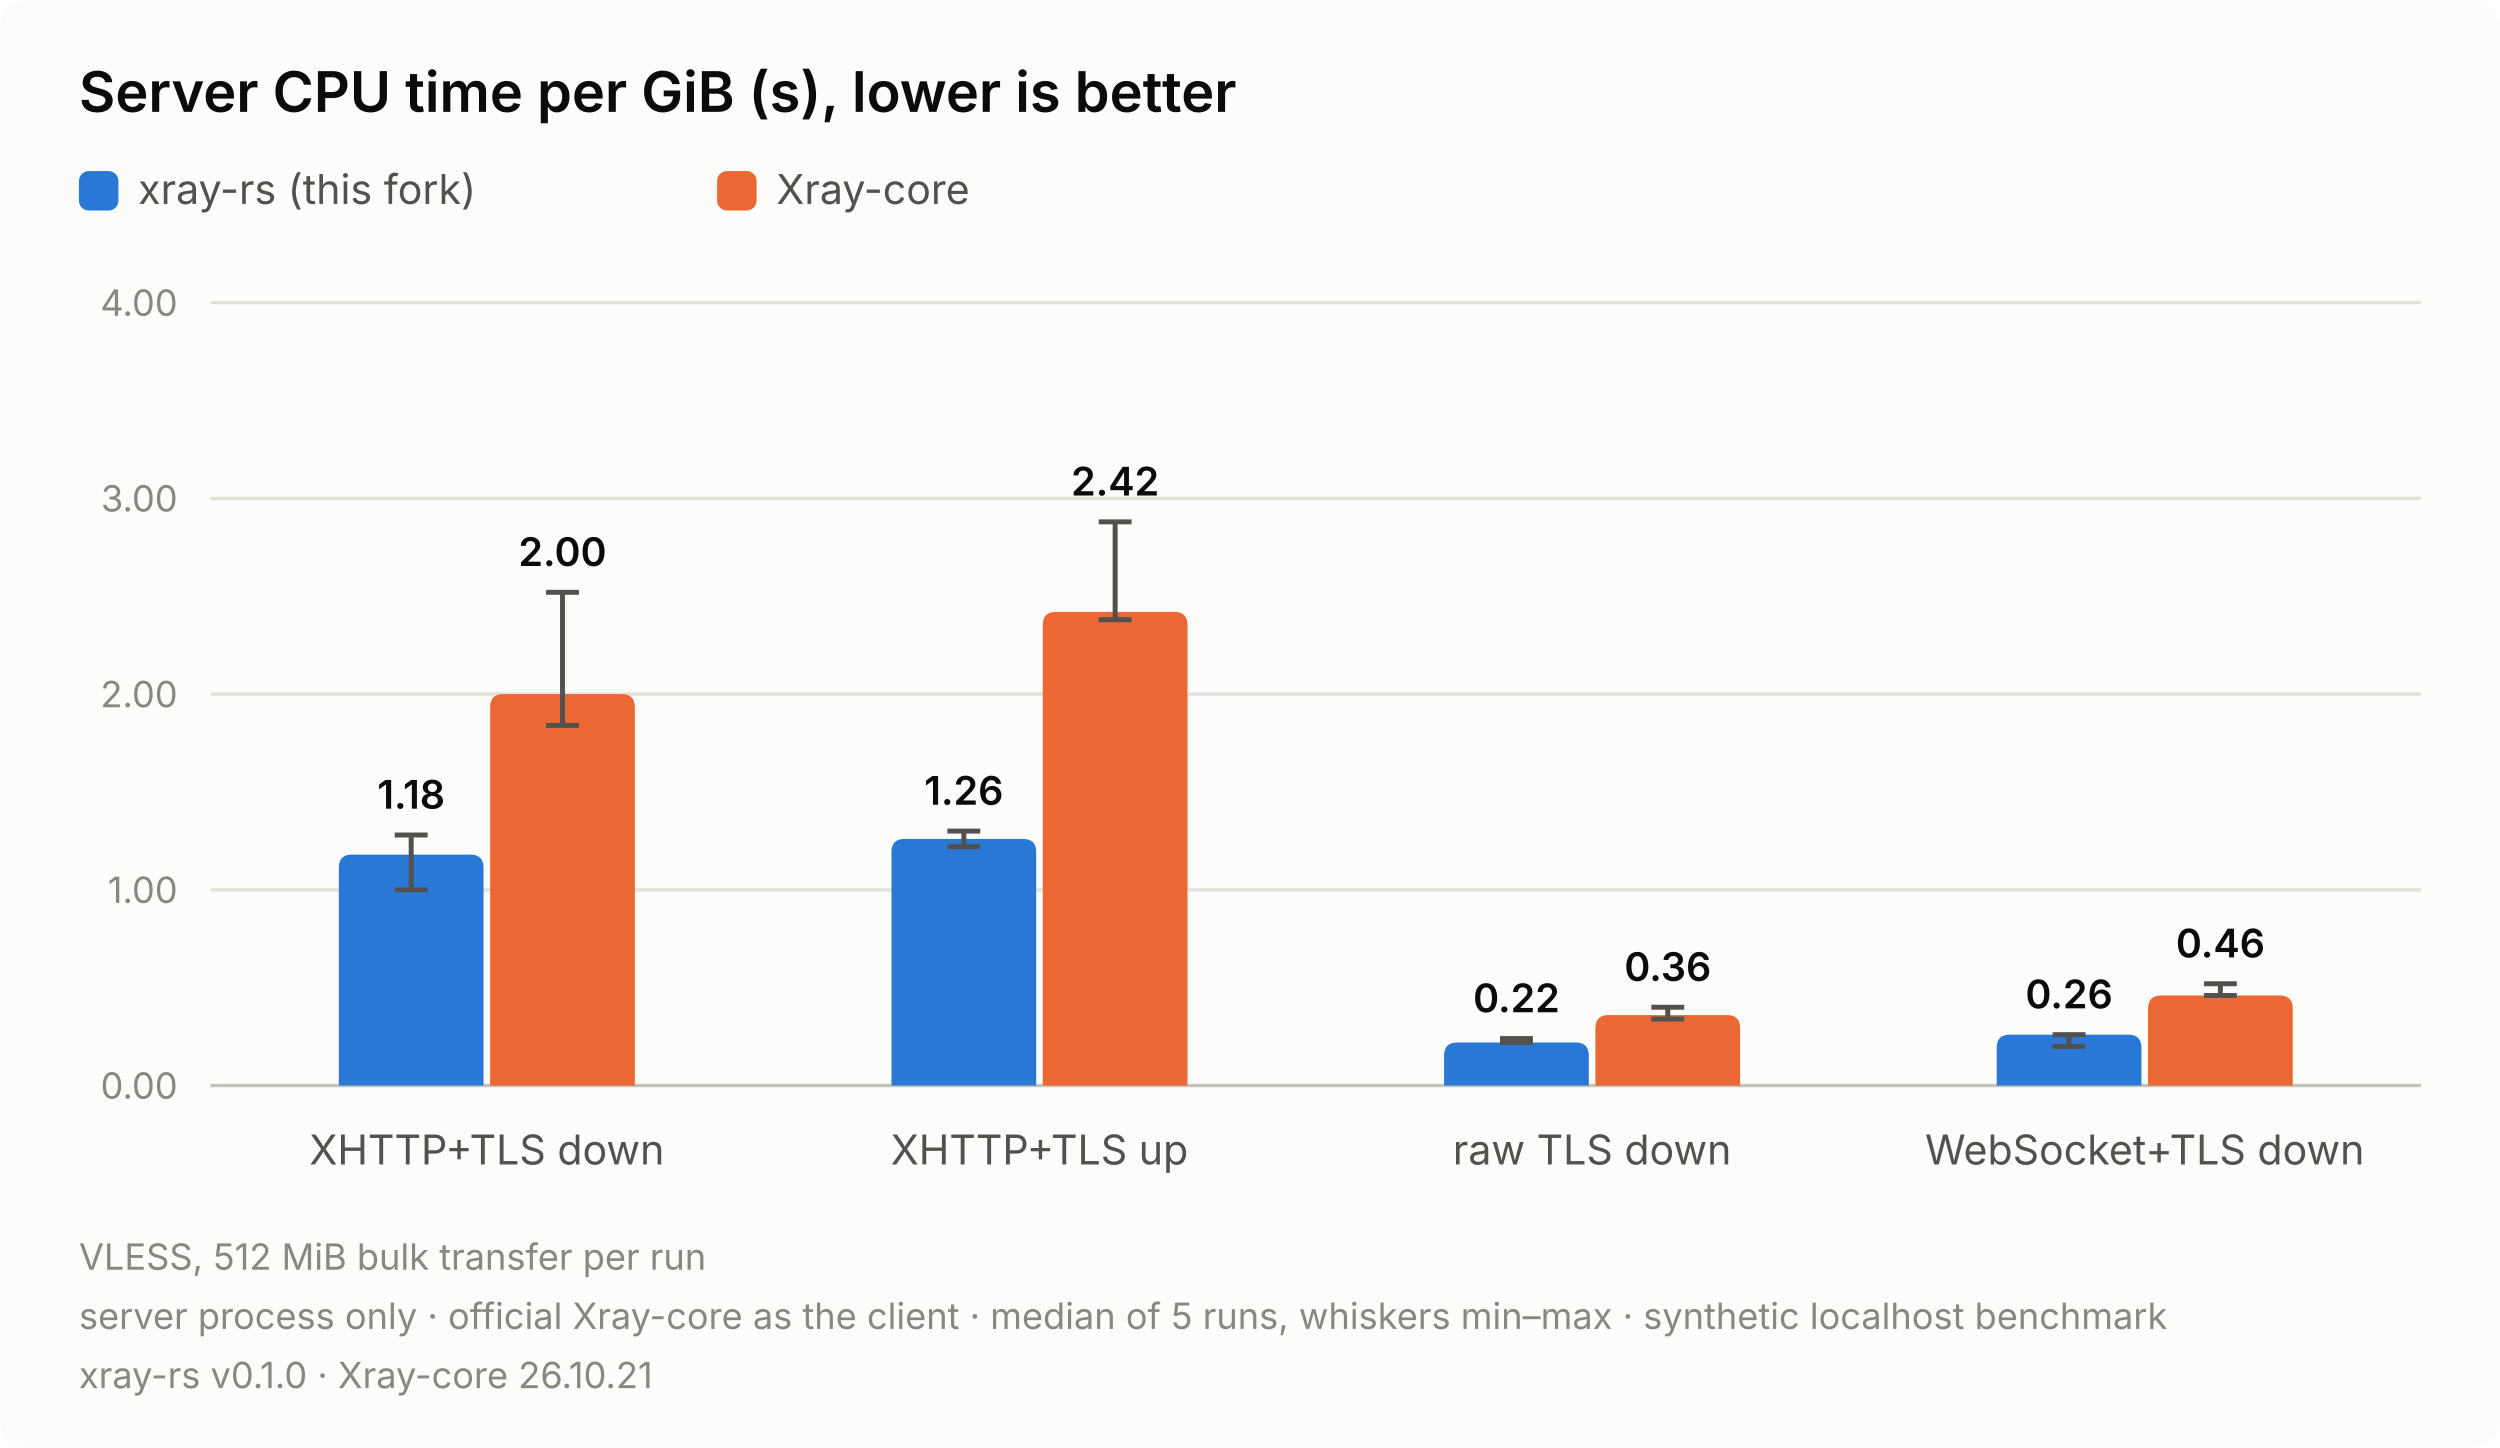
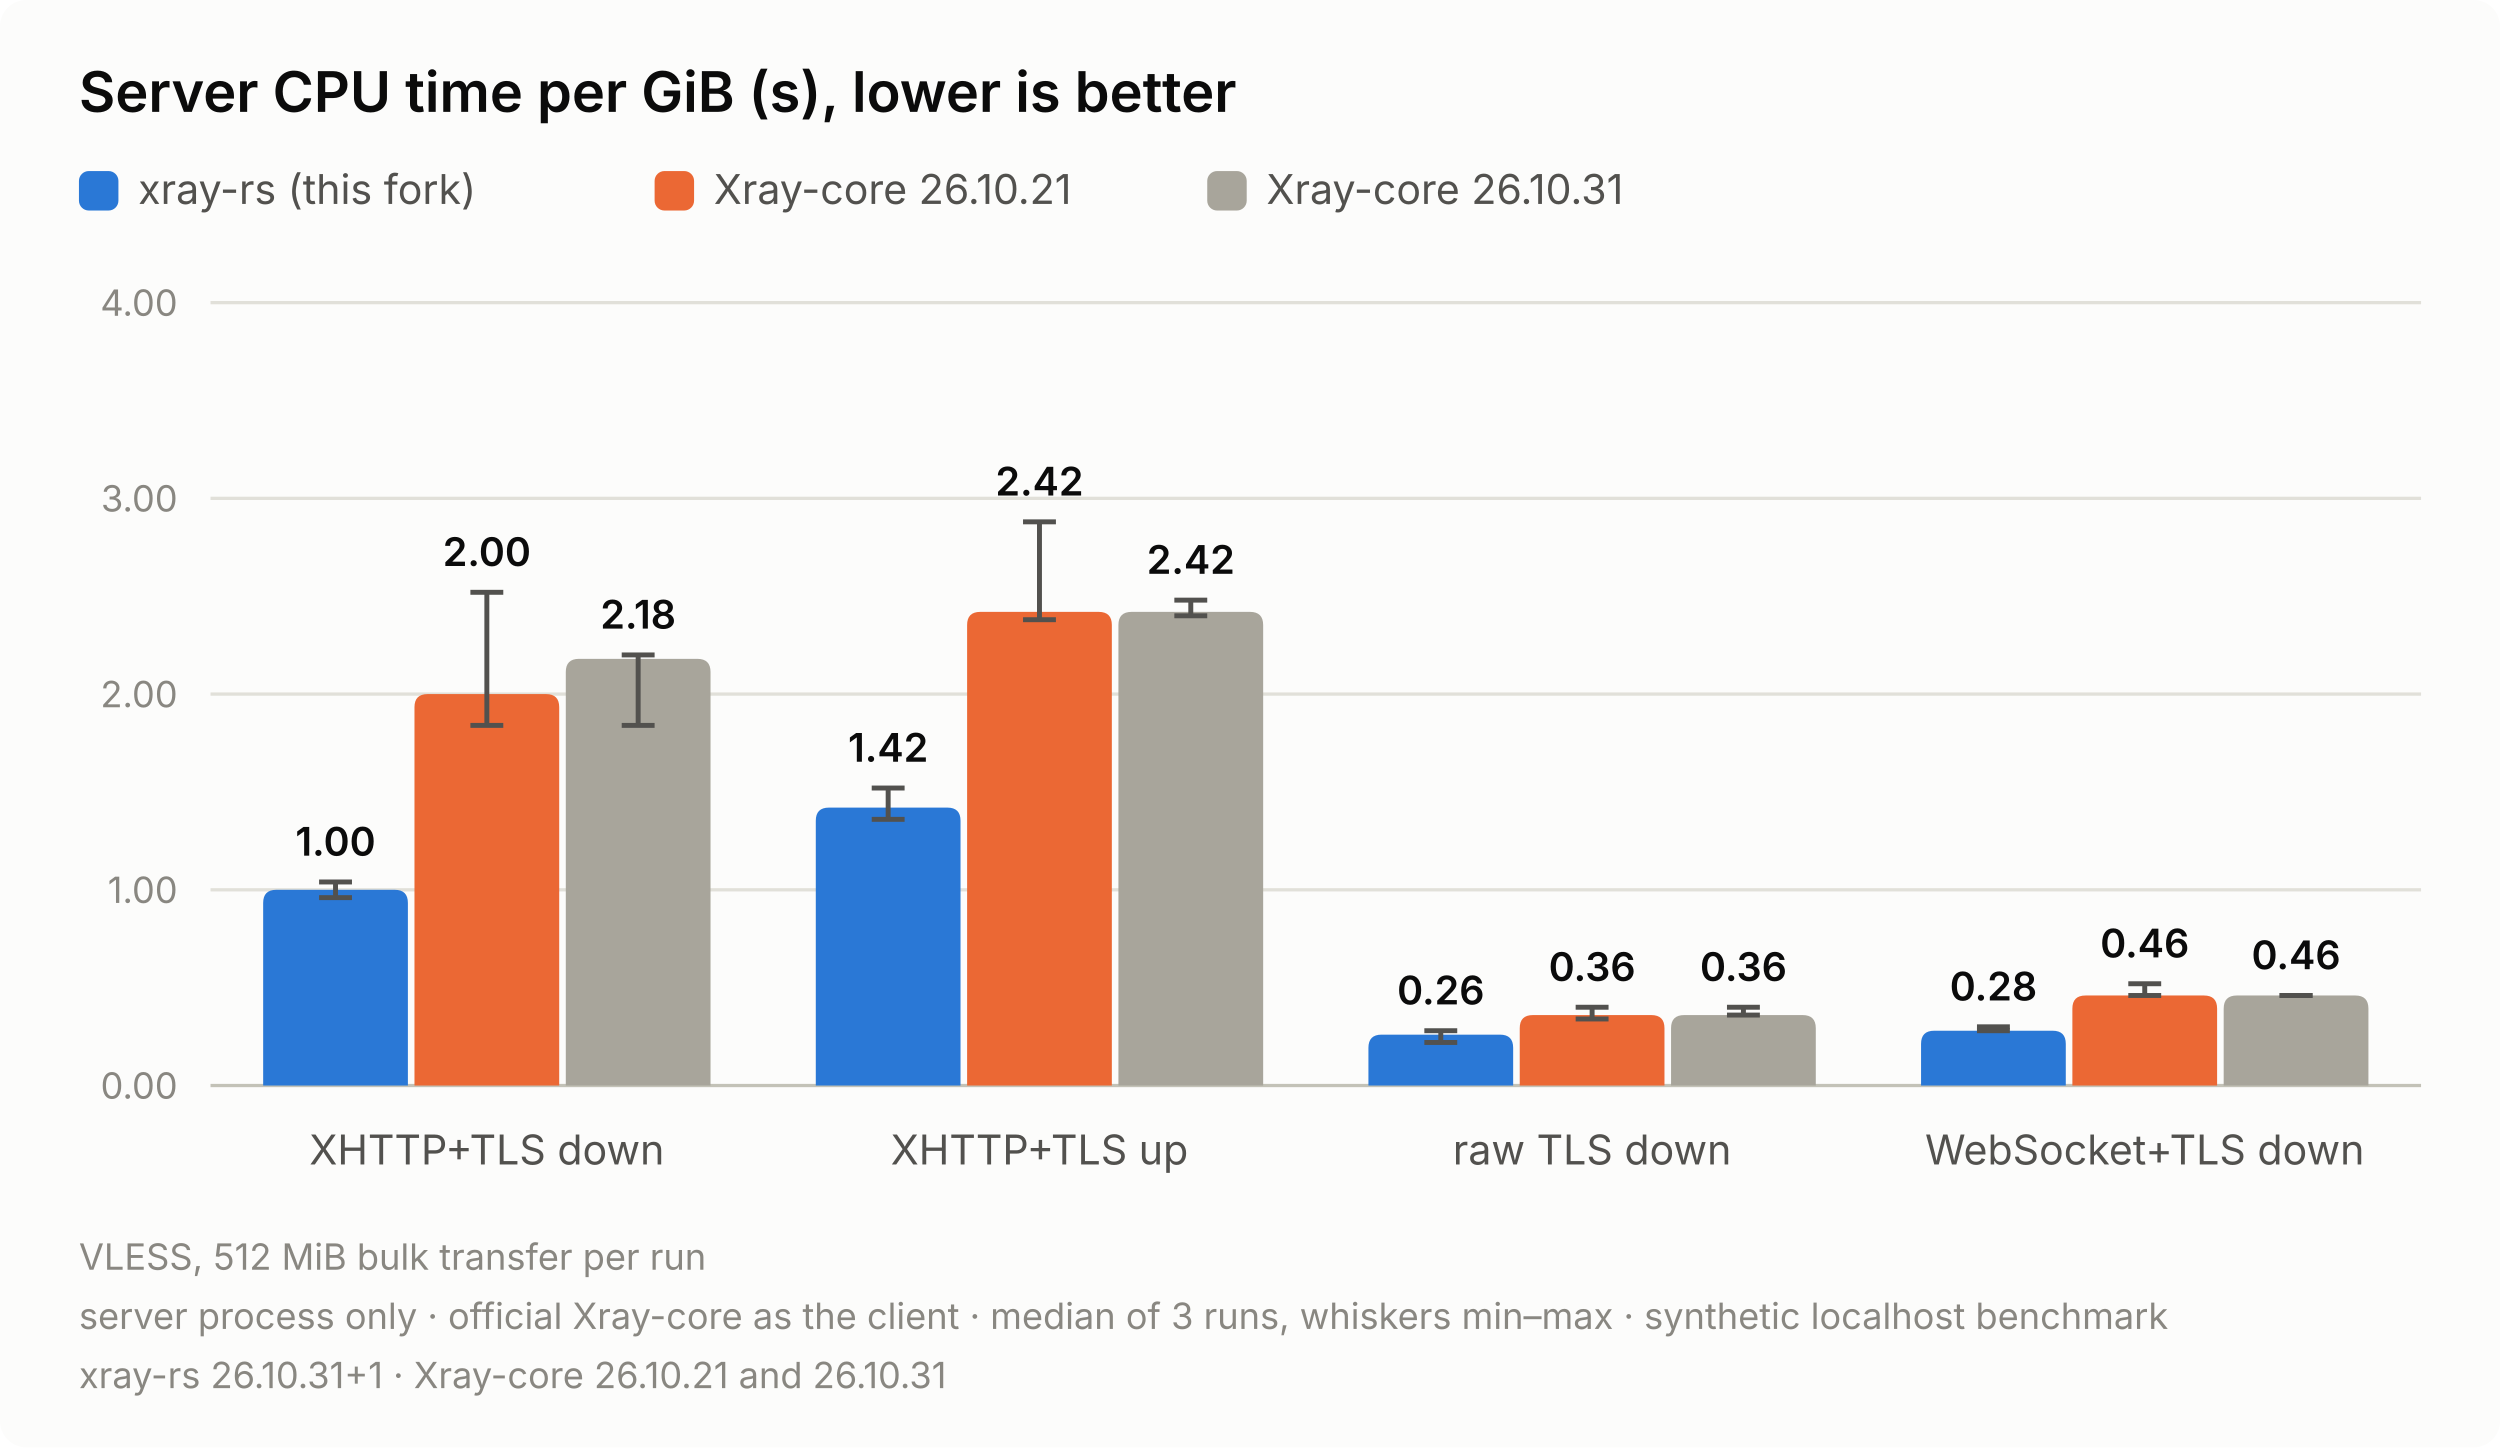
<svg xmlns="http://www.w3.org/2000/svg" width="760" height="440" viewBox="0 0 760 440" role="img" aria-label="Server CPU time per GiB (s), lower is better">
  <rect width="760" height="440" fill="#fcfcfb" rx="8" />
  <text x="24" y="34" font-family="system-ui, -apple-system, 'Segoe UI', sans-serif" font-size="17" font-weight="600" fill="#0b0b0b">Server CPU time per GiB (s), lower is better</text>
  <rect x="24" y="52" width="12" height="12" rx="3" fill="#2a78d6" />
  <text x="42" y="62" font-family="system-ui, -apple-system, 'Segoe UI', sans-serif" font-size="12.5" fill="#52514e">xray-rs (this fork)</text>
-   <rect x="218" y="52" width="12" height="12" rx="3" fill="#eb6834" />
-   <text x="236" y="62" font-family="system-ui, -apple-system, 'Segoe UI', sans-serif" font-size="12.5" fill="#52514e">Xray-core</text>
+   <rect x="199" y="52" width="12" height="12" rx="3" fill="#eb6834" />
+   <text x="217" y="62" font-family="system-ui, -apple-system, 'Segoe UI', sans-serif" font-size="12.5" fill="#52514e">Xray-core 26.10.21</text>
+   <rect x="367" y="52" width="12" height="12" rx="3" fill="#a8a59b" />
+   <text x="385" y="62" font-family="system-ui, -apple-system, 'Segoe UI', sans-serif" font-size="12.5" fill="#52514e">Xray-core 26.10.31</text>
  <text x="54" y="334.00" font-family="system-ui, -apple-system, 'Segoe UI', sans-serif" font-size="11" fill="#898781" text-anchor="end">0.00</text>
  <line x1="64" y1="270.50" x2="736" y2="270.50" stroke="#e1e0d9" stroke-width="1" />
  <text x="54" y="274.50" font-family="system-ui, -apple-system, 'Segoe UI', sans-serif" font-size="11" fill="#898781" text-anchor="end">1.00</text>
  <line x1="64" y1="211.00" x2="736" y2="211.00" stroke="#e1e0d9" stroke-width="1" />
  <text x="54" y="215.00" font-family="system-ui, -apple-system, 'Segoe UI', sans-serif" font-size="11" fill="#898781" text-anchor="end">2.00</text>
  <line x1="64" y1="151.50" x2="736" y2="151.50" stroke="#e1e0d9" stroke-width="1" />
  <text x="54" y="155.50" font-family="system-ui, -apple-system, 'Segoe UI', sans-serif" font-size="11" fill="#898781" text-anchor="end">3.00</text>
  <line x1="64" y1="92.00" x2="736" y2="92.00" stroke="#e1e0d9" stroke-width="1" />
  <text x="54" y="96.00" font-family="system-ui, -apple-system, 'Segoe UI', sans-serif" font-size="11" fill="#898781" text-anchor="end">4.00</text>
  <line x1="64" y1="330" x2="736" y2="330" stroke="#c3c2b7" stroke-width="1" />
-   <path d="M 103.00 330.00 L 103.00 263.79 Q 103.00 259.79 107.00 259.79 L 143.00 259.79 Q 147.00 259.79 147.00 263.79 L 147.00 330.00 Z" fill="#2a78d6" />
-   <line x1="125.00" y1="270.50" x2="125.00" y2="253.84" stroke="#52514e" stroke-width="1.5" />
-   <line x1="120.00" y1="270.50" x2="130.00" y2="270.50" stroke="#52514e" stroke-width="1.5" />
-   <line x1="120.00" y1="253.84" x2="130.00" y2="253.84" stroke="#52514e" stroke-width="1.5" />
-   <text x="125.00" y="245.84" font-family="system-ui, -apple-system, 'Segoe UI', sans-serif" font-size="12" font-weight="600" fill="#0b0b0b" text-anchor="middle">1.18</text>
-   <path d="M 149.00 330.00 L 149.00 215.00 Q 149.00 211.00 153.00 211.00 L 189.00 211.00 Q 193.00 211.00 193.00 215.00 L 193.00 330.00 Z" fill="#eb6834" />
-   <line x1="171.00" y1="220.52" x2="171.00" y2="180.06" stroke="#52514e" stroke-width="1.5" />
-   <line x1="166.00" y1="220.52" x2="176.00" y2="220.52" stroke="#52514e" stroke-width="1.5" />
-   <line x1="166.00" y1="180.06" x2="176.00" y2="180.06" stroke="#52514e" stroke-width="1.5" />
-   <text x="171.00" y="172.06" font-family="system-ui, -apple-system, 'Segoe UI', sans-serif" font-size="12" font-weight="600" fill="#0b0b0b" text-anchor="middle">2.00</text>
+   <path d="M 80.00 330.00 L 80.00 274.50 Q 80.00 270.50 84.00 270.50 L 120.00 270.50 Q 124.00 270.50 124.00 274.50 L 124.00 330.00 Z" fill="#2a78d6" />
+   <line x1="102.00" y1="272.88" x2="102.00" y2="268.12" stroke="#52514e" stroke-width="1.5" />
+   <line x1="97.00" y1="272.88" x2="107.00" y2="272.88" stroke="#52514e" stroke-width="1.5" />
+   <line x1="97.00" y1="268.12" x2="107.00" y2="268.12" stroke="#52514e" stroke-width="1.5" />
+   <text x="102.00" y="260.12" font-family="system-ui, -apple-system, 'Segoe UI', sans-serif" font-size="12" font-weight="600" fill="#0b0b0b" text-anchor="middle">1.00</text>
+   <path d="M 126.00 330.00 L 126.00 215.00 Q 126.00 211.00 130.00 211.00 L 166.00 211.00 Q 170.00 211.00 170.00 215.00 L 170.00 330.00 Z" fill="#eb6834" />
+   <line x1="148.00" y1="220.52" x2="148.00" y2="180.06" stroke="#52514e" stroke-width="1.5" />
+   <line x1="143.00" y1="220.52" x2="153.00" y2="220.52" stroke="#52514e" stroke-width="1.5" />
+   <line x1="143.00" y1="180.06" x2="153.00" y2="180.06" stroke="#52514e" stroke-width="1.5" />
+   <text x="148.00" y="172.06" font-family="system-ui, -apple-system, 'Segoe UI', sans-serif" font-size="12" font-weight="600" fill="#0b0b0b" text-anchor="middle">2.00</text>
+   <path d="M 172.00 330.00 L 172.00 204.29 Q 172.00 200.29 176.00 200.29 L 212.00 200.29 Q 216.00 200.29 216.00 204.29 L 216.00 330.00 Z" fill="#a8a59b" />
+   <line x1="194.00" y1="220.52" x2="194.00" y2="199.10" stroke="#52514e" stroke-width="1.5" />
+   <line x1="189.00" y1="220.52" x2="199.00" y2="220.52" stroke="#52514e" stroke-width="1.5" />
+   <line x1="189.00" y1="199.10" x2="199.00" y2="199.10" stroke="#52514e" stroke-width="1.5" />
+   <text x="194.00" y="191.10" font-family="system-ui, -apple-system, 'Segoe UI', sans-serif" font-size="12" font-weight="600" fill="#0b0b0b" text-anchor="middle">2.18</text>
  <text x="148.00" y="354" font-family="system-ui, -apple-system, 'Segoe UI', sans-serif" font-size="12.5" fill="#52514e" text-anchor="middle">XHTTP+TLS down</text>
-   <path d="M 271.00 330.00 L 271.00 259.03 Q 271.00 255.03 275.00 255.03 L 311.00 255.03 Q 315.00 255.03 315.00 259.03 L 315.00 330.00 Z" fill="#2a78d6" />
-   <line x1="293.00" y1="257.41" x2="293.00" y2="252.65" stroke="#52514e" stroke-width="1.5" />
-   <line x1="288.00" y1="257.41" x2="298.00" y2="257.41" stroke="#52514e" stroke-width="1.5" />
-   <line x1="288.00" y1="252.65" x2="298.00" y2="252.65" stroke="#52514e" stroke-width="1.5" />
-   <text x="293.00" y="244.65" font-family="system-ui, -apple-system, 'Segoe UI', sans-serif" font-size="12" font-weight="600" fill="#0b0b0b" text-anchor="middle">1.26</text>
-   <path d="M 317.00 330.00 L 317.00 190.01 Q 317.00 186.01 321.00 186.01 L 357.00 186.01 Q 361.00 186.01 361.00 190.01 L 361.00 330.00 Z" fill="#eb6834" />
-   <line x1="339.00" y1="188.39" x2="339.00" y2="158.64" stroke="#52514e" stroke-width="1.5" />
-   <line x1="334.00" y1="188.39" x2="344.00" y2="188.39" stroke="#52514e" stroke-width="1.5" />
-   <line x1="334.00" y1="158.64" x2="344.00" y2="158.64" stroke="#52514e" stroke-width="1.5" />
-   <text x="339.00" y="150.64" font-family="system-ui, -apple-system, 'Segoe UI', sans-serif" font-size="12" font-weight="600" fill="#0b0b0b" text-anchor="middle">2.42</text>
+   <path d="M 248.00 330.00 L 248.00 249.51 Q 248.00 245.51 252.00 245.51 L 288.00 245.51 Q 292.00 245.51 292.00 249.51 L 292.00 330.00 Z" fill="#2a78d6" />
+   <line x1="270.00" y1="249.08" x2="270.00" y2="239.56" stroke="#52514e" stroke-width="1.5" />
+   <line x1="265.00" y1="249.08" x2="275.00" y2="249.08" stroke="#52514e" stroke-width="1.5" />
+   <line x1="265.00" y1="239.56" x2="275.00" y2="239.56" stroke="#52514e" stroke-width="1.5" />
+   <text x="270.00" y="231.56" font-family="system-ui, -apple-system, 'Segoe UI', sans-serif" font-size="12" font-weight="600" fill="#0b0b0b" text-anchor="middle">1.42</text>
+   <path d="M 294.00 330.00 L 294.00 190.01 Q 294.00 186.01 298.00 186.01 L 334.00 186.01 Q 338.00 186.01 338.00 190.01 L 338.00 330.00 Z" fill="#eb6834" />
+   <line x1="316.00" y1="188.39" x2="316.00" y2="158.64" stroke="#52514e" stroke-width="1.5" />
+   <line x1="311.00" y1="188.39" x2="321.00" y2="188.39" stroke="#52514e" stroke-width="1.5" />
+   <line x1="311.00" y1="158.64" x2="321.00" y2="158.64" stroke="#52514e" stroke-width="1.5" />
+   <text x="316.00" y="150.64" font-family="system-ui, -apple-system, 'Segoe UI', sans-serif" font-size="12" font-weight="600" fill="#0b0b0b" text-anchor="middle">2.42</text>
+   <path d="M 340.00 330.00 L 340.00 190.01 Q 340.00 186.01 344.00 186.01 L 380.00 186.01 Q 384.00 186.01 384.00 190.01 L 384.00 330.00 Z" fill="#a8a59b" />
+   <line x1="362.00" y1="187.20" x2="362.00" y2="182.44" stroke="#52514e" stroke-width="1.5" />
+   <line x1="357.00" y1="187.20" x2="367.00" y2="187.20" stroke="#52514e" stroke-width="1.5" />
+   <line x1="357.00" y1="182.44" x2="367.00" y2="182.44" stroke="#52514e" stroke-width="1.5" />
+   <text x="362.00" y="174.44" font-family="system-ui, -apple-system, 'Segoe UI', sans-serif" font-size="12" font-weight="600" fill="#0b0b0b" text-anchor="middle">2.42</text>
  <text x="316.00" y="354" font-family="system-ui, -apple-system, 'Segoe UI', sans-serif" font-size="12.5" fill="#52514e" text-anchor="middle">XHTTP+TLS up</text>
-   <path d="M 439.00 330.00 L 439.00 320.91 Q 439.00 316.91 443.00 316.91 L 479.00 316.91 Q 483.00 316.91 483.00 320.91 L 483.00 330.00 Z" fill="#2a78d6" />
-   <line x1="461.00" y1="316.91" x2="461.00" y2="315.72" stroke="#52514e" stroke-width="1.5" />
-   <line x1="456.00" y1="316.91" x2="466.00" y2="316.91" stroke="#52514e" stroke-width="1.5" />
-   <line x1="456.00" y1="315.72" x2="466.00" y2="315.72" stroke="#52514e" stroke-width="1.5" />
-   <text x="461.00" y="307.72" font-family="system-ui, -apple-system, 'Segoe UI', sans-serif" font-size="12" font-weight="600" fill="#0b0b0b" text-anchor="middle">0.22</text>
-   <path d="M 485.00 330.00 L 485.00 312.58 Q 485.00 308.58 489.00 308.58 L 525.00 308.58 Q 529.00 308.58 529.00 312.58 L 529.00 330.00 Z" fill="#eb6834" />
-   <line x1="507.00" y1="309.77" x2="507.00" y2="306.20" stroke="#52514e" stroke-width="1.5" />
-   <line x1="502.00" y1="309.77" x2="512.00" y2="309.77" stroke="#52514e" stroke-width="1.5" />
-   <line x1="502.00" y1="306.20" x2="512.00" y2="306.20" stroke="#52514e" stroke-width="1.5" />
-   <text x="507.00" y="298.20" font-family="system-ui, -apple-system, 'Segoe UI', sans-serif" font-size="12" font-weight="600" fill="#0b0b0b" text-anchor="middle">0.36</text>
+   <path d="M 416.00 330.00 L 416.00 318.53 Q 416.00 314.53 420.00 314.53 L 456.00 314.53 Q 460.00 314.53 460.00 318.53 L 460.00 330.00 Z" fill="#2a78d6" />
+   <line x1="438.00" y1="316.91" x2="438.00" y2="313.34" stroke="#52514e" stroke-width="1.5" />
+   <line x1="433.00" y1="316.91" x2="443.00" y2="316.91" stroke="#52514e" stroke-width="1.5" />
+   <line x1="433.00" y1="313.34" x2="443.00" y2="313.34" stroke="#52514e" stroke-width="1.5" />
+   <text x="438.00" y="305.34" font-family="system-ui, -apple-system, 'Segoe UI', sans-serif" font-size="12" font-weight="600" fill="#0b0b0b" text-anchor="middle">0.26</text>
+   <path d="M 462.00 330.00 L 462.00 312.58 Q 462.00 308.58 466.00 308.58 L 502.00 308.58 Q 506.00 308.58 506.00 312.58 L 506.00 330.00 Z" fill="#eb6834" />
+   <line x1="484.00" y1="309.77" x2="484.00" y2="306.20" stroke="#52514e" stroke-width="1.5" />
+   <line x1="479.00" y1="309.77" x2="489.00" y2="309.77" stroke="#52514e" stroke-width="1.5" />
+   <line x1="479.00" y1="306.20" x2="489.00" y2="306.20" stroke="#52514e" stroke-width="1.5" />
+   <text x="484.00" y="298.20" font-family="system-ui, -apple-system, 'Segoe UI', sans-serif" font-size="12" font-weight="600" fill="#0b0b0b" text-anchor="middle">0.36</text>
+   <path d="M 508.00 330.00 L 508.00 312.58 Q 508.00 308.58 512.00 308.58 L 548.00 308.58 Q 552.00 308.58 552.00 312.58 L 552.00 330.00 Z" fill="#a8a59b" />
+   <line x1="530.00" y1="308.58" x2="530.00" y2="306.20" stroke="#52514e" stroke-width="1.5" />
+   <line x1="525.00" y1="308.58" x2="535.00" y2="308.58" stroke="#52514e" stroke-width="1.5" />
+   <line x1="525.00" y1="306.20" x2="535.00" y2="306.20" stroke="#52514e" stroke-width="1.5" />
+   <text x="530.00" y="298.20" font-family="system-ui, -apple-system, 'Segoe UI', sans-serif" font-size="12" font-weight="600" fill="#0b0b0b" text-anchor="middle">0.36</text>
  <text x="484.00" y="354" font-family="system-ui, -apple-system, 'Segoe UI', sans-serif" font-size="12.5" fill="#52514e" text-anchor="middle">raw TLS down</text>
-   <path d="M 607.00 330.00 L 607.00 318.53 Q 607.00 314.53 611.00 314.53 L 647.00 314.53 Q 651.00 314.53 651.00 318.53 L 651.00 330.00 Z" fill="#2a78d6" />
-   <line x1="629.00" y1="318.10" x2="629.00" y2="314.53" stroke="#52514e" stroke-width="1.5" />
-   <line x1="624.00" y1="318.10" x2="634.00" y2="318.10" stroke="#52514e" stroke-width="1.5" />
-   <line x1="624.00" y1="314.53" x2="634.00" y2="314.53" stroke="#52514e" stroke-width="1.5" />
-   <text x="629.00" y="306.53" font-family="system-ui, -apple-system, 'Segoe UI', sans-serif" font-size="12" font-weight="600" fill="#0b0b0b" text-anchor="middle">0.26</text>
-   <path d="M 653.00 330.00 L 653.00 306.63 Q 653.00 302.63 657.00 302.63 L 693.00 302.63 Q 697.00 302.63 697.00 306.63 L 697.00 330.00 Z" fill="#eb6834" />
-   <line x1="675.00" y1="302.63" x2="675.00" y2="299.06" stroke="#52514e" stroke-width="1.5" />
-   <line x1="670.00" y1="302.63" x2="680.00" y2="302.63" stroke="#52514e" stroke-width="1.5" />
-   <line x1="670.00" y1="299.06" x2="680.00" y2="299.06" stroke="#52514e" stroke-width="1.5" />
-   <text x="675.00" y="291.06" font-family="system-ui, -apple-system, 'Segoe UI', sans-serif" font-size="12" font-weight="600" fill="#0b0b0b" text-anchor="middle">0.46</text>
+   <path d="M 584.00 330.00 L 584.00 317.34 Q 584.00 313.34 588.00 313.34 L 624.00 313.34 Q 628.00 313.34 628.00 317.34 L 628.00 330.00 Z" fill="#2a78d6" />
+   <line x1="606.00" y1="313.34" x2="606.00" y2="312.15" stroke="#52514e" stroke-width="1.5" />
+   <line x1="601.00" y1="313.34" x2="611.00" y2="313.34" stroke="#52514e" stroke-width="1.5" />
+   <line x1="601.00" y1="312.15" x2="611.00" y2="312.15" stroke="#52514e" stroke-width="1.5" />
+   <text x="606.00" y="304.15" font-family="system-ui, -apple-system, 'Segoe UI', sans-serif" font-size="12" font-weight="600" fill="#0b0b0b" text-anchor="middle">0.28</text>
+   <path d="M 630.00 330.00 L 630.00 306.63 Q 630.00 302.63 634.00 302.63 L 670.00 302.63 Q 674.00 302.63 674.00 306.63 L 674.00 330.00 Z" fill="#eb6834" />
+   <line x1="652.00" y1="302.63" x2="652.00" y2="299.06" stroke="#52514e" stroke-width="1.5" />
+   <line x1="647.00" y1="302.63" x2="657.00" y2="302.63" stroke="#52514e" stroke-width="1.5" />
+   <line x1="647.00" y1="299.06" x2="657.00" y2="299.06" stroke="#52514e" stroke-width="1.5" />
+   <text x="652.00" y="291.06" font-family="system-ui, -apple-system, 'Segoe UI', sans-serif" font-size="12" font-weight="600" fill="#0b0b0b" text-anchor="middle">0.46</text>
+   <path d="M 676.00 330.00 L 676.00 306.63 Q 676.00 302.63 680.00 302.63 L 716.00 302.63 Q 720.00 302.63 720.00 306.63 L 720.00 330.00 Z" fill="#a8a59b" />
+   <line x1="698.00" y1="302.63" x2="698.00" y2="302.63" stroke="#52514e" stroke-width="1.5" />
+   <line x1="693.00" y1="302.63" x2="703.00" y2="302.63" stroke="#52514e" stroke-width="1.5" />
+   <line x1="693.00" y1="302.63" x2="703.00" y2="302.63" stroke="#52514e" stroke-width="1.5" />
+   <text x="698.00" y="294.63" font-family="system-ui, -apple-system, 'Segoe UI', sans-serif" font-size="12" font-weight="600" fill="#0b0b0b" text-anchor="middle">0.46</text>
  <text x="652.00" y="354" font-family="system-ui, -apple-system, 'Segoe UI', sans-serif" font-size="12.5" fill="#52514e" text-anchor="middle">WebSocket+TLS down</text>
  <text x="24" y="386" font-family="system-ui, -apple-system, 'Segoe UI', sans-serif" font-size="11" fill="#898781">VLESS, 512 MiB bulk transfer per run</text>
-   <text x="24" y="404" font-family="system-ui, -apple-system, 'Segoe UI', sans-serif" font-size="11" fill="#898781">server process only · official Xray-core as the client · median of 5 runs, whiskers min–max · synthetic localhost benchmark</text>
-   <text x="24" y="422" font-family="system-ui, -apple-system, 'Segoe UI', sans-serif" font-size="11" fill="#898781">xray-rs v0.1.0 · Xray-core 26.10.21</text>
+   <text x="24" y="404" font-family="system-ui, -apple-system, 'Segoe UI', sans-serif" font-size="11" fill="#898781">server process only · official Xray-core as the client · median of 3 runs, whiskers min–max · synthetic localhost benchmark</text>
+   <text x="24" y="422" font-family="system-ui, -apple-system, 'Segoe UI', sans-serif" font-size="11" fill="#898781">xray-rs 26.10.31+1 · Xray-core 26.10.21 and 26.10.31</text>
</svg>
